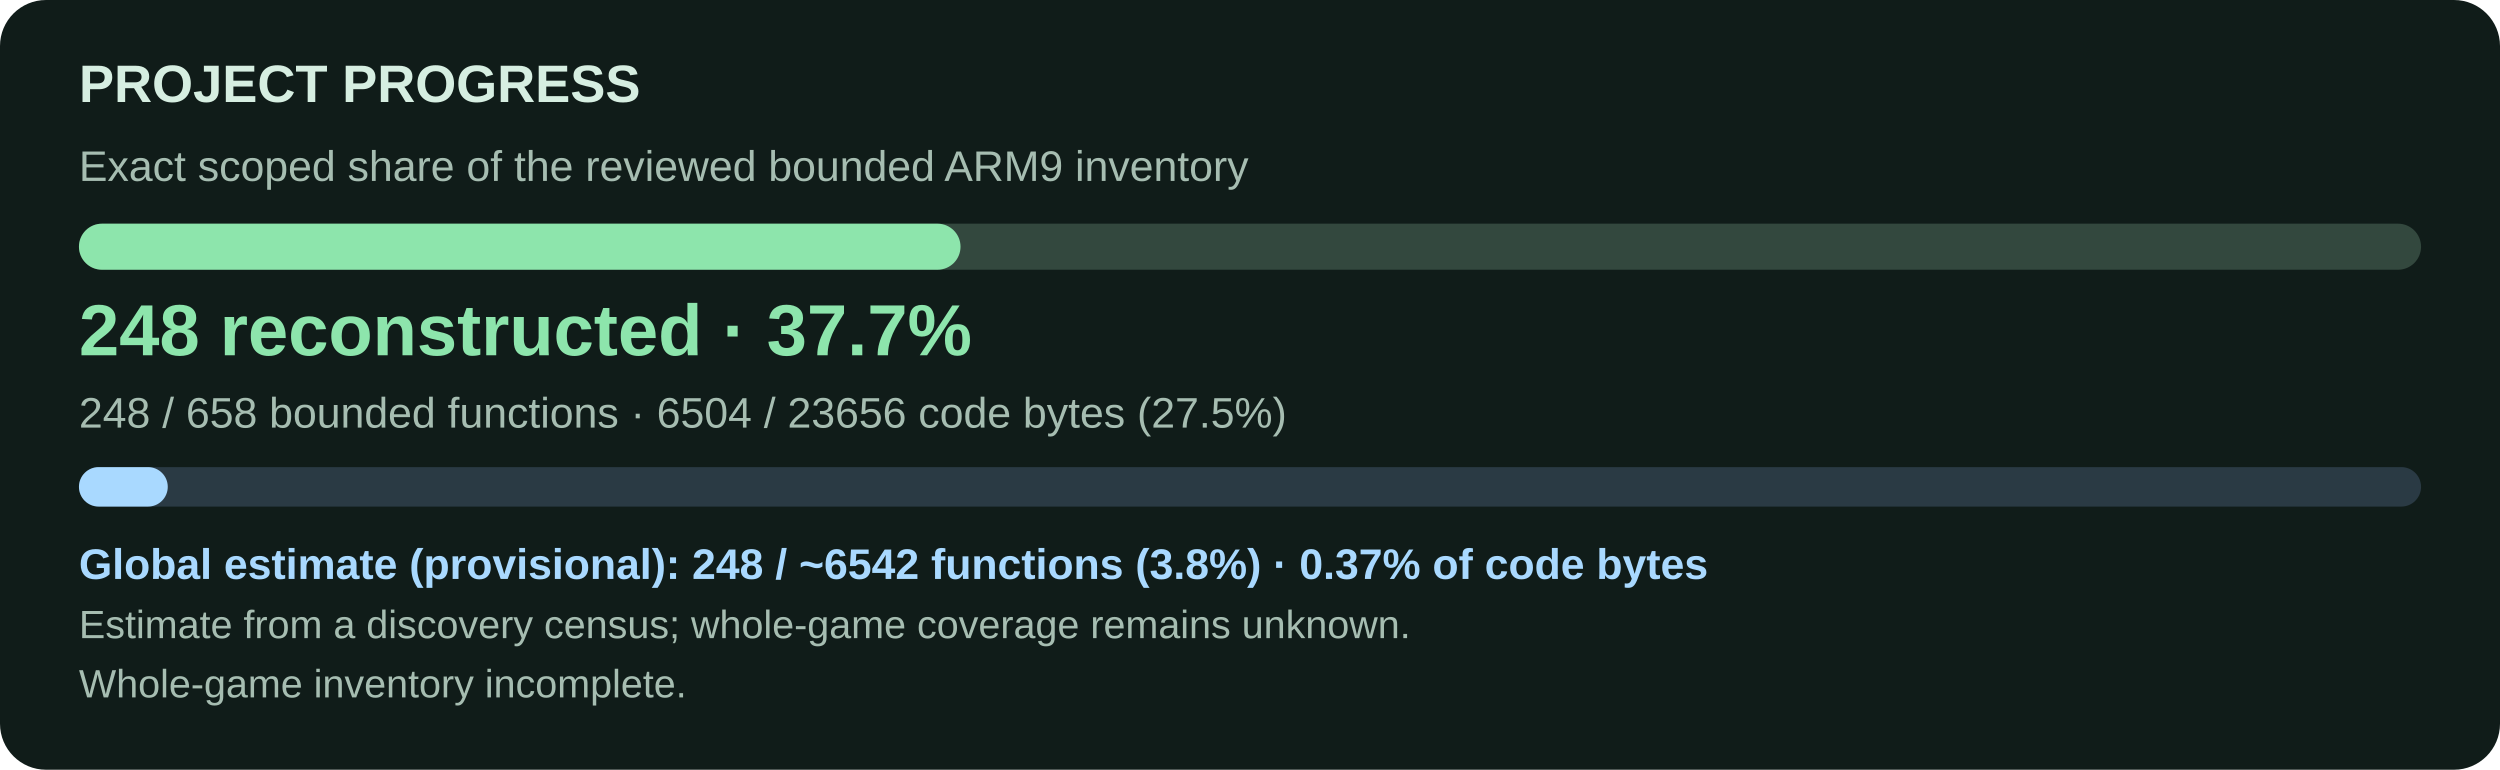
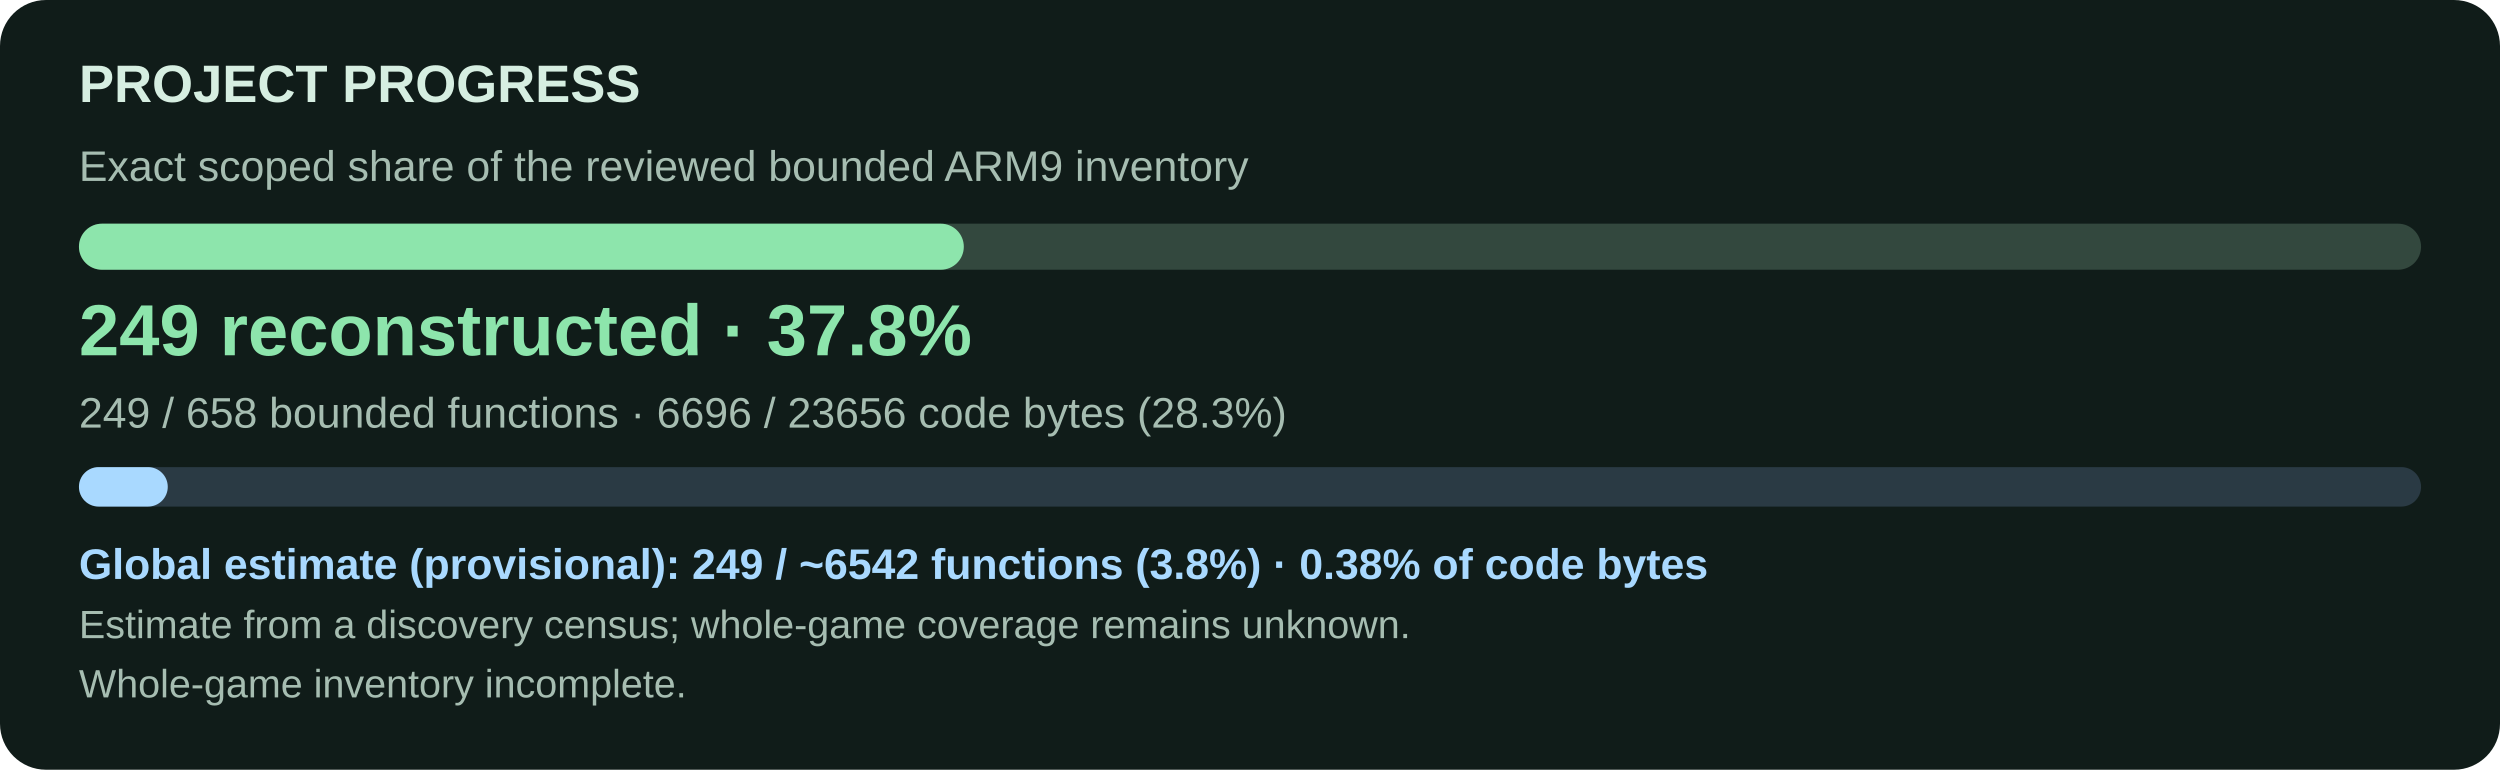
<svg xmlns="http://www.w3.org/2000/svg" width="760" height="234" viewBox="0 0 760 234" role="img" aria-label="Scoped and provisional global reconstruction progress">
  <rect width="760" height="234" rx="14" fill="#101c19" />
  <g font-family="Arial, sans-serif">
    <text x="24" y="31" fill="#d6eee1" font-size="16" font-weight="bold">PROJECT PROGRESS</text>
    <text x="24" y="55" fill="#a6bdb1" font-size="13">Exact scoped share of the reviewed bounded ARM9 inventory</text>
    <rect x="24" y="68" width="712" height="14" rx="7" fill="#33483e" />
-     <rect x="24" y="68" width="268" height="14" rx="7" fill="#8de5ac" />
-     <text x="24" y="108" fill="#8de5ac" font-size="22" font-weight="bold">248 reconstructed · 37.7%</text>
-     <text x="24" y="130" fill="#a6bdb1" font-size="13">248 / 658 bounded functions · 6504 / 23656 code bytes (27.5%)</text>
+     <rect x="24" y="68" width="269" height="14" rx="7" fill="#8de5ac" />
+     <text x="24" y="108" fill="#8de5ac" font-size="22" font-weight="bold">249 reconstructed · 37.8%</text>
+     <text x="24" y="130" fill="#a6bdb1" font-size="13">249 / 658 bounded functions · 6696 / 23656 code bytes (28.3%)</text>
    <rect x="24" y="142" width="712" height="12" rx="6" fill="#2a3a44" />
    <rect x="24" y="142" width="27" height="12" rx="6" fill="#a9d9ff" />
-     <text x="24" y="176" fill="#a9d9ff" font-size="13" font-weight="bold">Global estimate (provisional): 248 / ~6542 functions (3.8%) · 0.37% of code bytes</text>
+     <text x="24" y="176" fill="#a9d9ff" font-size="13" font-weight="bold">Global estimate (provisional): 249 / ~6542 functions (3.8%) · 0.38% of code bytes</text>
    <text x="24" y="194" fill="#a6bdb1" font-size="12">Estimate from a discovery census; whole-game coverage remains unknown.</text>
    <text x="24" y="212" fill="#a6bdb1" font-size="12">Whole-game inventory incomplete.</text>
  </g>
</svg>
